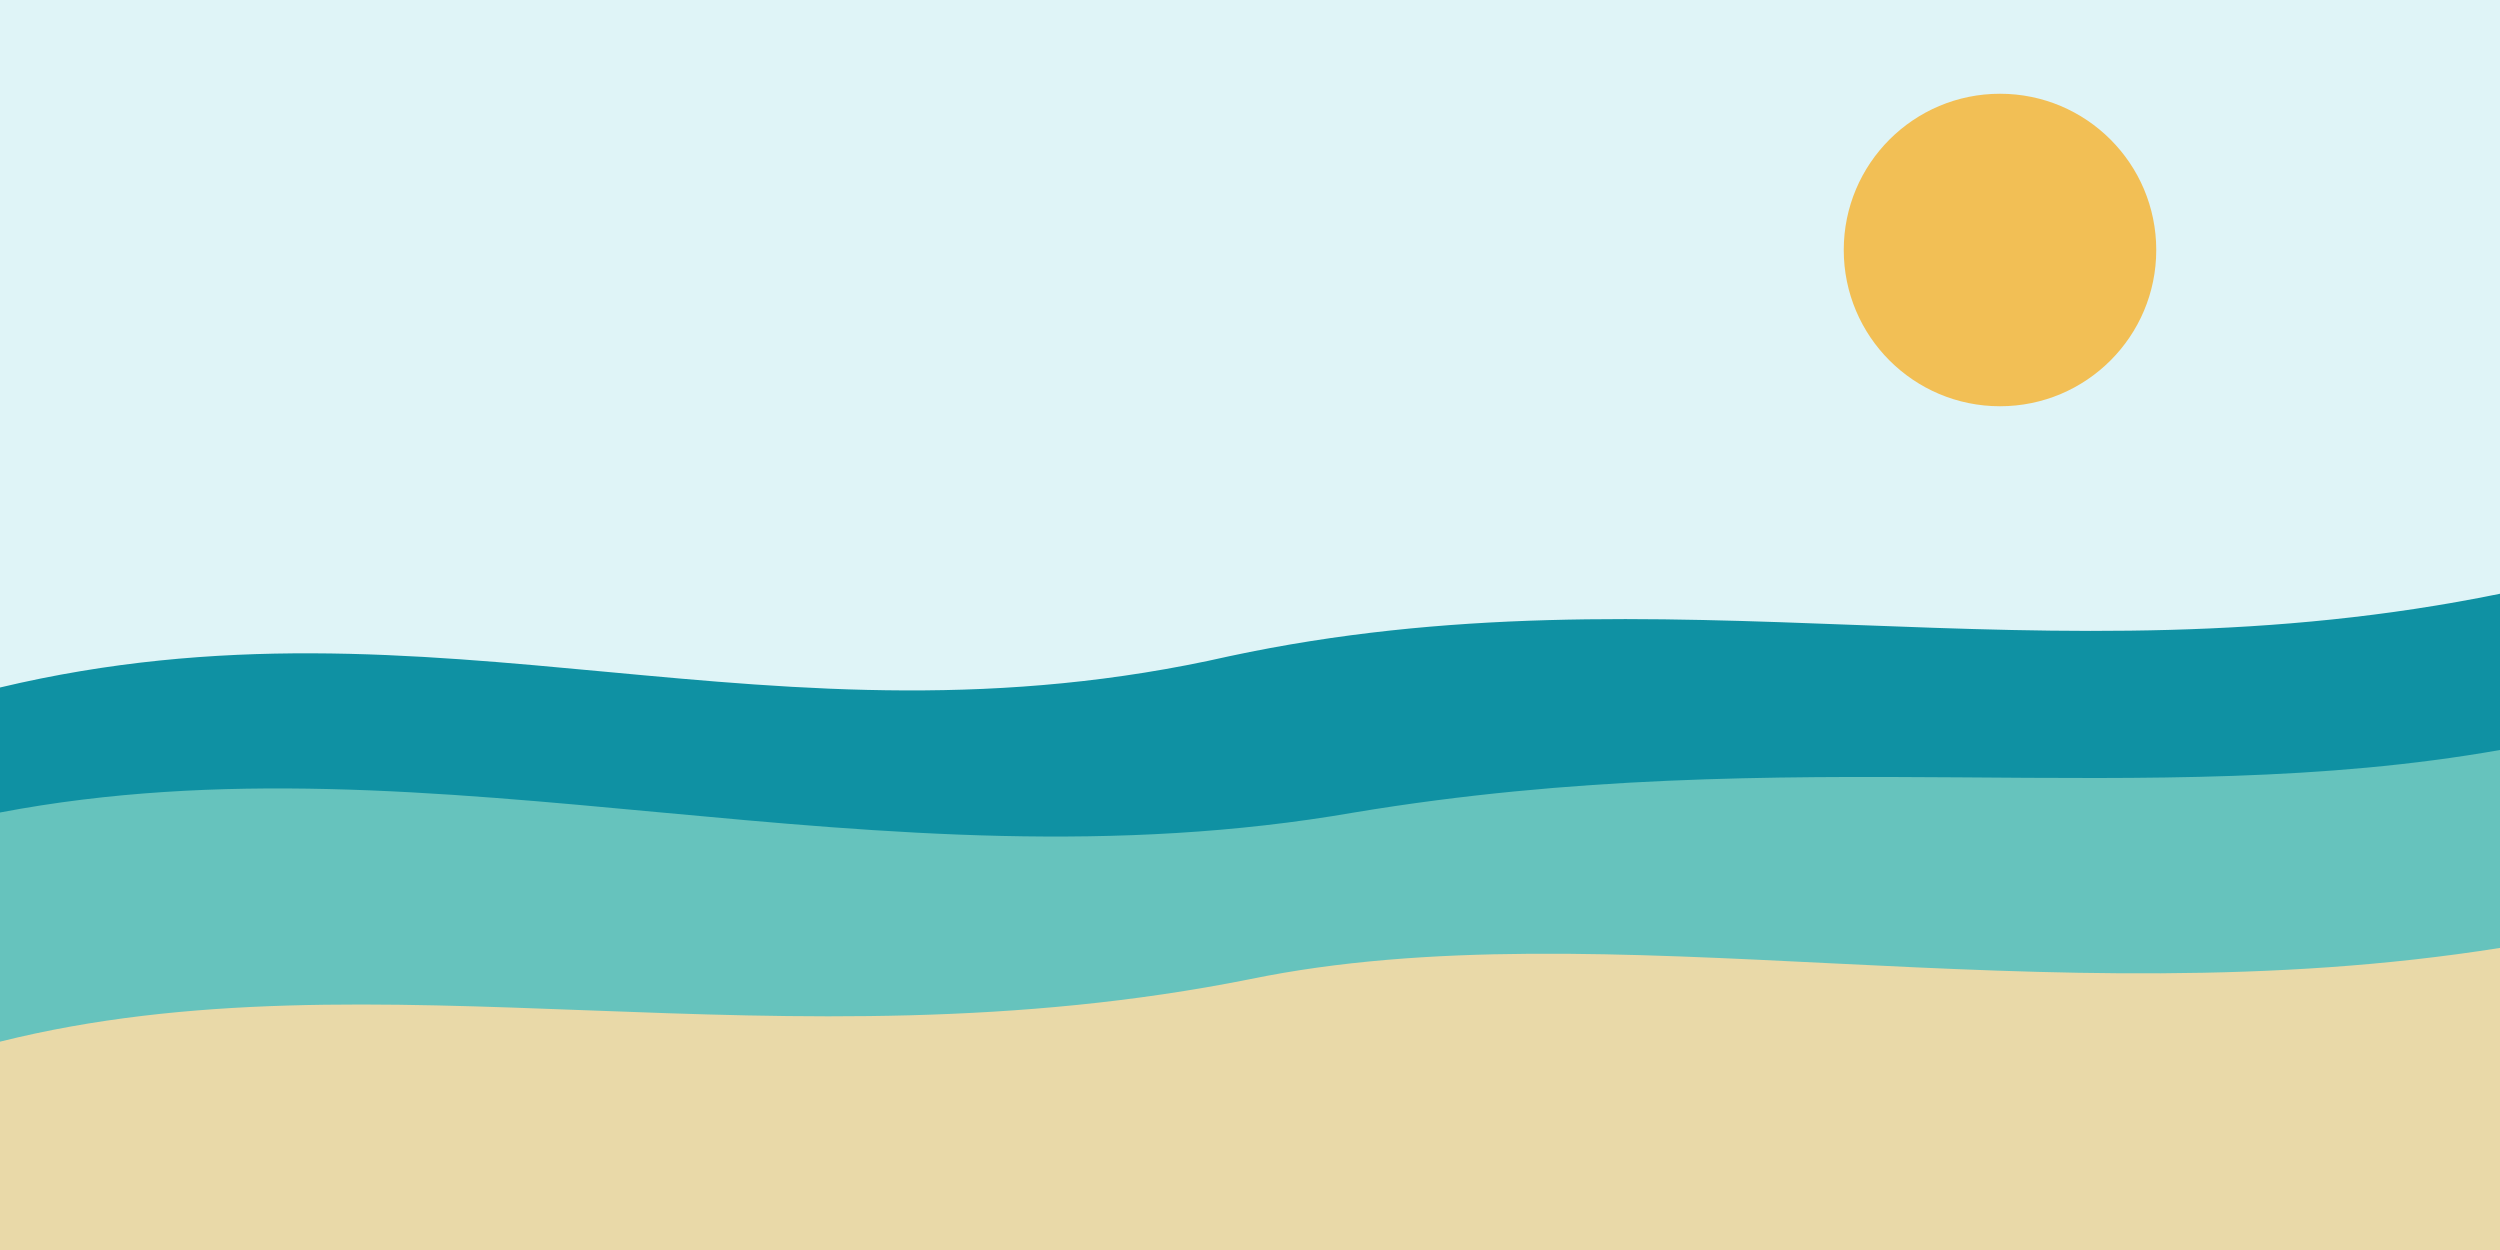
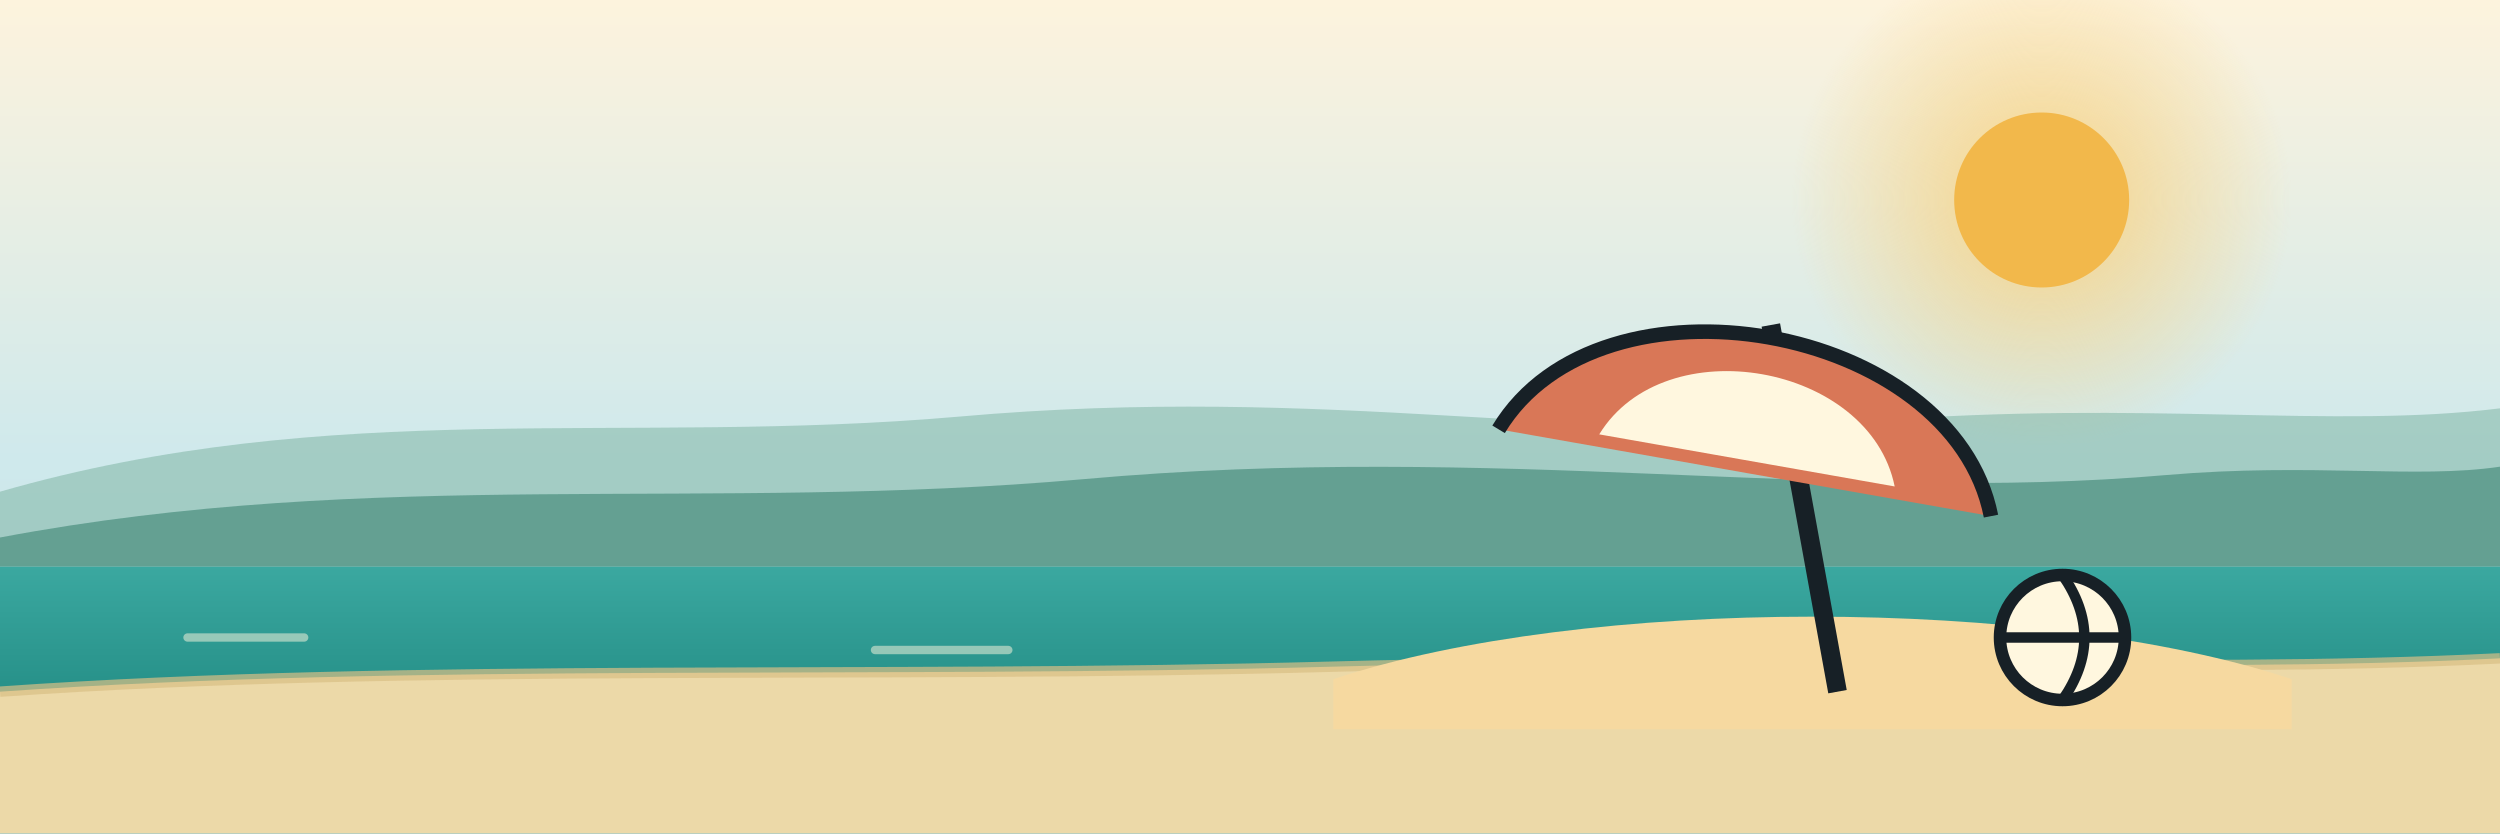
- <svg xmlns="http://www.w3.org/2000/svg" viewBox="0 0 1200 600" role="img">
-   <rect width="1200" height="600" fill="#dff4f7" />
-   <circle cx="960" cy="120" r="75" fill="#f2bf55" />
-   <rect y="360" width="1200" height="240" fill="#e9d9a8" />
-   <path d="M0 330 C210 280 370 365 590 315 C800 270 980 330 1200 285 L1200 430 C1000 470 770 405 580 450 C360 500 160 430 0 480 Z" fill="#0f91a3" />
-   <path d="M0 390 C210 350 420 430 650 390 C860 355 1030 390 1200 360 L1200 455 C980 490 770 435 600 470 C375 515 180 455 0 500 Z" fill="#66c3bd" />
+ <svg xmlns="http://www.w3.org/2000/svg" viewBox="0 0 1200 400" role="img" preserveAspectRatio="xMidYMid slice">
+   <defs>
+     <linearGradient id="sky" x1="0" y1="0" x2="0" y2="1">
+       <stop offset="0" stop-color="#fdf3dd" />
+       <stop offset="0.55" stop-color="#cfe9ec" />
+       <stop offset="1" stop-color="#bfe0e4" />
+     </linearGradient>
+     <linearGradient id="sea" x1="0" y1="0" x2="0" y2="1">
+       <stop offset="0" stop-color="#3ba8a0" />
+       <stop offset="1" stop-color="#0f766e" />
+     </linearGradient>
+     <radialGradient id="sunglow" cx="0.5" cy="0.5" r="0.5">
+       <stop offset="0" stop-color="#f8cf7a" stop-opacity="0.9" />
+       <stop offset="1" stop-color="#f8cf7a" stop-opacity="0" />
+     </radialGradient>
+   </defs>
+   <rect width="1200" height="400" fill="url(#sky)" />
+   <circle cx="980" cy="96" r="120" fill="url(#sunglow)" />
+   <circle cx="980" cy="96" r="42" fill="#f2b84b" />
+   <path d="M0 236 C160 190 300 214 460 200 C640 184 760 214 900 202 C1030 192 1120 206 1200 196 L1200 272 L0 272 Z" fill="#7fb5a4" opacity="0.55" />
+   <path d="M0 258 C180 224 340 246 520 230 C720 212 880 242 1040 228 C1110 222 1160 230 1200 224 L1200 272 L0 272 Z" fill="#4f9282" opacity="0.75" />
+   <rect y="272" width="1200" height="128" fill="url(#sea)" />
+   <g stroke="#fff7df" stroke-width="4" stroke-linecap="round" opacity="0.5">
+     <path d="M90 306 h56" />
+     <path d="M240 334 h40" />
+     <path d="M420 312 h64" />
+     <path d="M640 342 h44" />
+     <path d="M840 308 h58" />
+     <path d="M1060 330 h48" />
+   </g>
+   <path d="M0 332 C200 318 420 326 640 320 C860 314 1040 324 1200 316 L1200 400 L0 400 Z" fill="#ecd9a8" />
+   <path d="M0 332 C200 318 420 326 640 320 C860 314 1040 324 1200 316" fill="none" stroke="#d9bf85" stroke-width="5" opacity="0.7" />
+   <g transform="translate(760,110)">
+     <path d="M-120 216 C0 176 220 176 340 216 L340 240 L-120 240 Z" fill="#f6d9a0" />
+     <line x1="90" y1="46" x2="122" y2="222" stroke="#172026" stroke-width="9" />
+     <g transform="rotate(10 90 46)">
+       <path d="M-30 118 C4 30 176 30 210 118 Z" fill="#d97757" />
+       <path d="M18 112 C40 56 140 56 162 112 Z" fill="#fff7df" />
+       <path d="M-30 118 C4 30 176 30 210 118" fill="none" stroke="#172026" stroke-width="7" />
+     </g>
+     <circle cx="230" cy="196" r="30" fill="#fff7df" stroke="#172026" stroke-width="6" />
+     <path d="M230 166 C244 186 244 206 230 226 M200 196 h60" stroke="#172026" stroke-width="5" fill="none" />
+   </g>
</svg>
